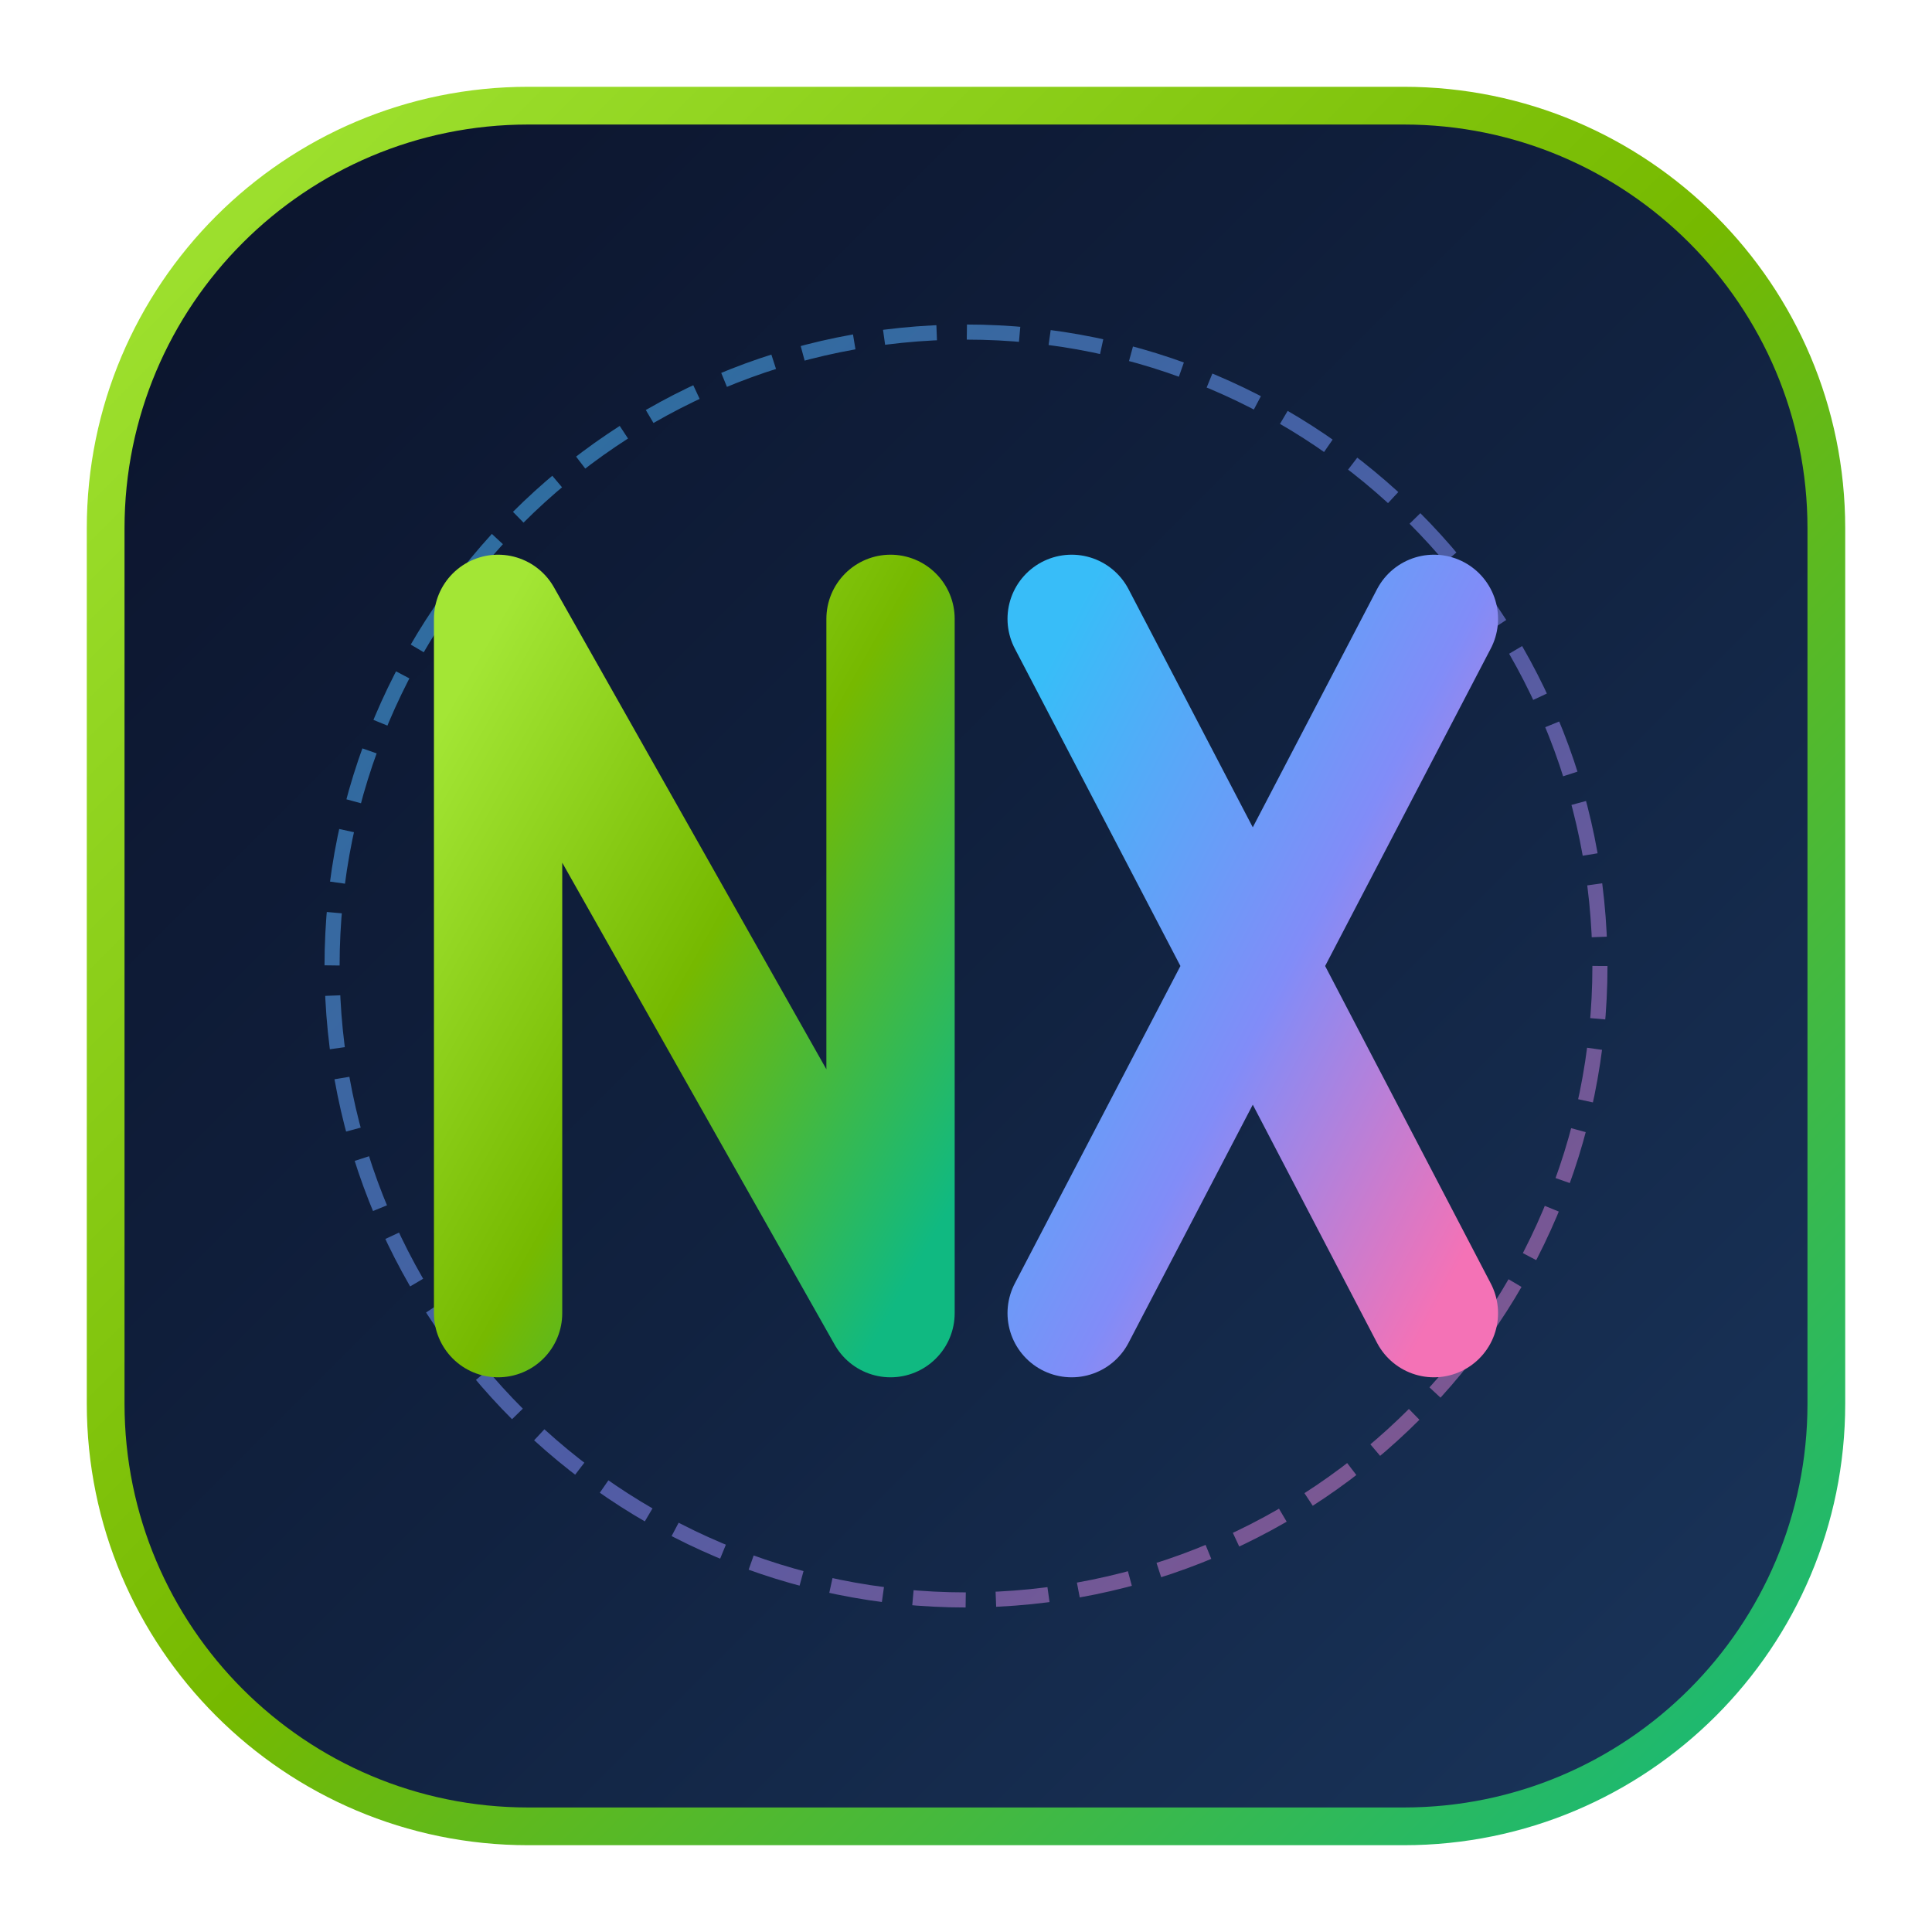
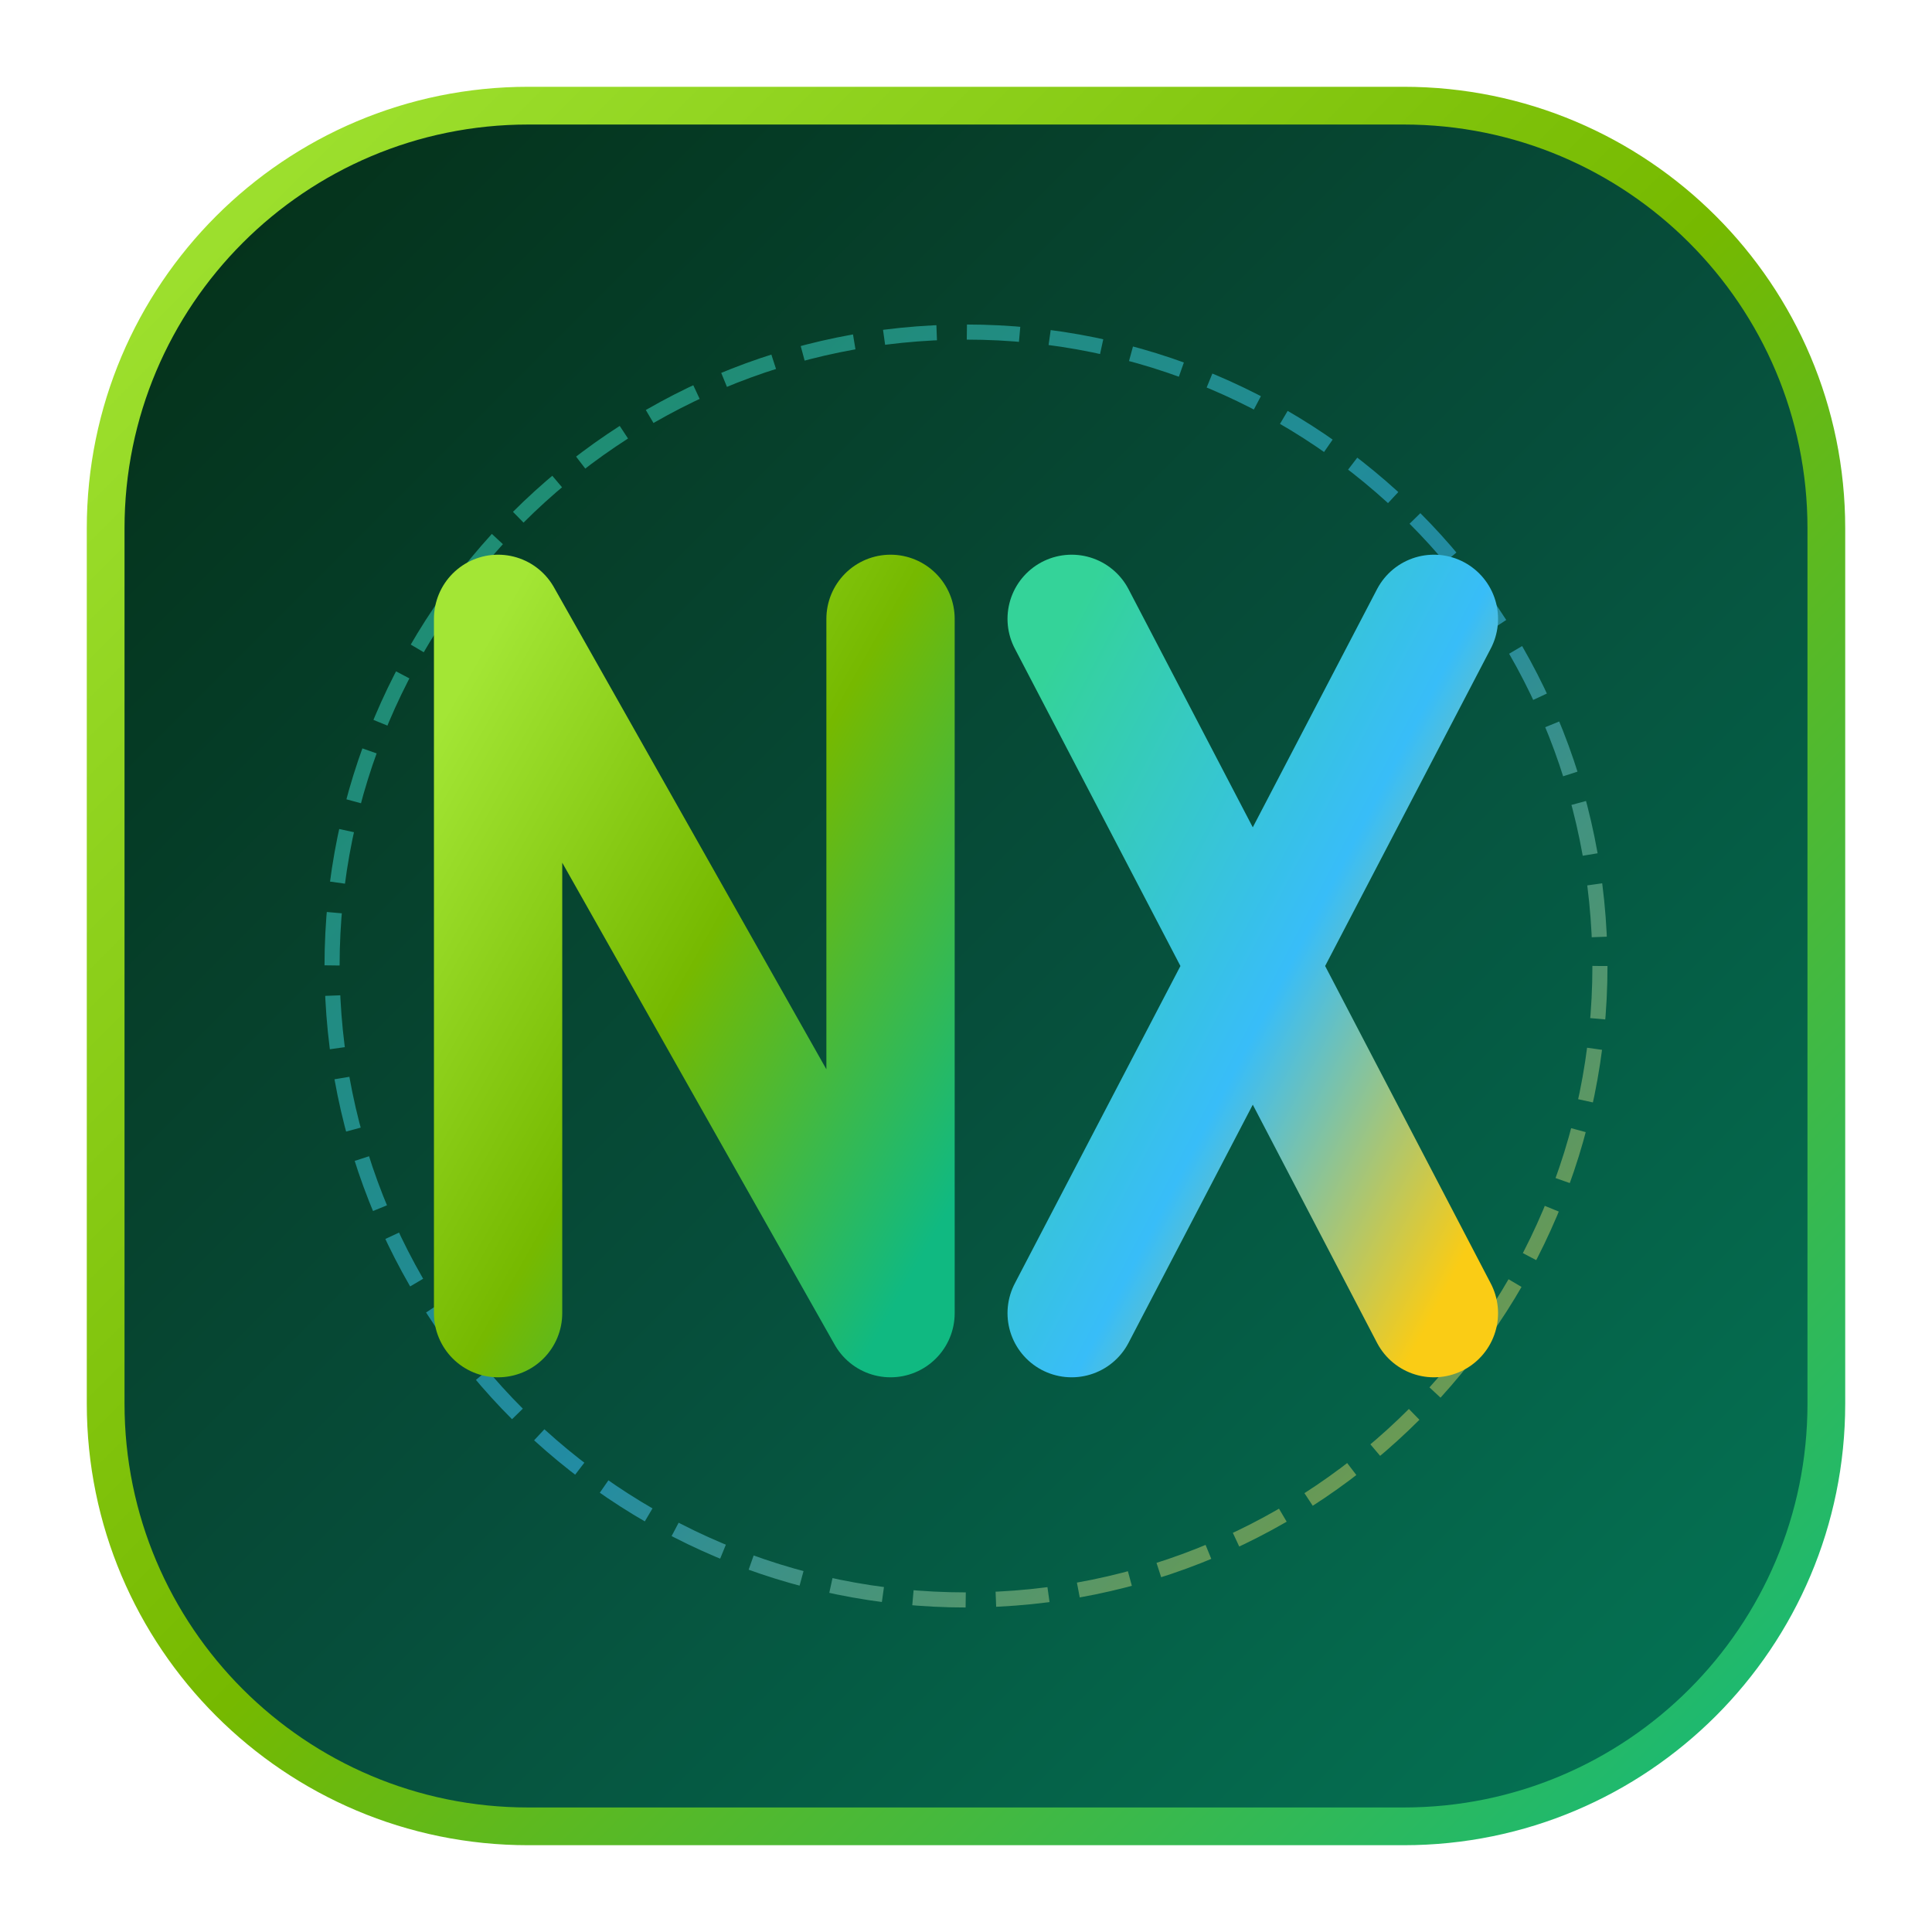
<svg xmlns="http://www.w3.org/2000/svg" viewBox="0 0 512 512" width="100%" height="100%">
  <defs>
    <linearGradient id="nxBgGrad" x1="0%" y1="0%" x2="100%" y2="100%">
-       <stop offset="0%" stop-color="#0b132b" />
-       <stop offset="52%" stop-color="#112240" />
-       <stop offset="100%" stop-color="#1a365d" />
+       <stop offset="0%" stop-color="#052e16" />
+       <stop offset="52%" stop-color="#064e3b" />
+       <stop offset="100%" stop-color="#047857" />
    </linearGradient>
    <linearGradient id="nxGreenGrad" x1="0%" y1="0%" x2="100%" y2="100%">
      <stop offset="0%" stop-color="#a3e635" />
      <stop offset="50%" stop-color="#76b900" />
      <stop offset="100%" stop-color="#10b981" />
    </linearGradient>
    <linearGradient id="nxCyanPinkGrad" x1="0%" y1="0%" x2="100%" y2="100%">
-       <stop offset="0%" stop-color="#38bdf8" />
-       <stop offset="55%" stop-color="#818cf8" />
-       <stop offset="100%" stop-color="#f472b6" />
+       <stop offset="0%" stop-color="#34d399" />
+       <stop offset="55%" stop-color="#38bdf8" />
+       <stop offset="100%" stop-color="#facc15" />
    </linearGradient>
  </defs>
  <rect x="28" y="28" width="456" height="456" rx="112" ry="112" fill="url(#nxBgGrad)" stroke="url(#nxGreenGrad)" stroke-width="10" />
  <circle cx="256" cy="256" r="168" fill="none" stroke="url(#nxCyanPinkGrad)" stroke-width="4" stroke-dasharray="14 8" opacity="0.55" />
  <g transform="translate(0, 0)">
    <path d="M 132 348 L 132 164 L 236 348 L 236 164" fill="none" stroke="url(#nxGreenGrad)" stroke-width="34" stroke-linecap="round" stroke-linejoin="round" />
    <path d="M 284 164 L 380 348 M 380 164 L 284 348" fill="none" stroke="url(#nxCyanPinkGrad)" stroke-width="34" stroke-linecap="round" stroke-linejoin="round" />
  </g>
</svg>
